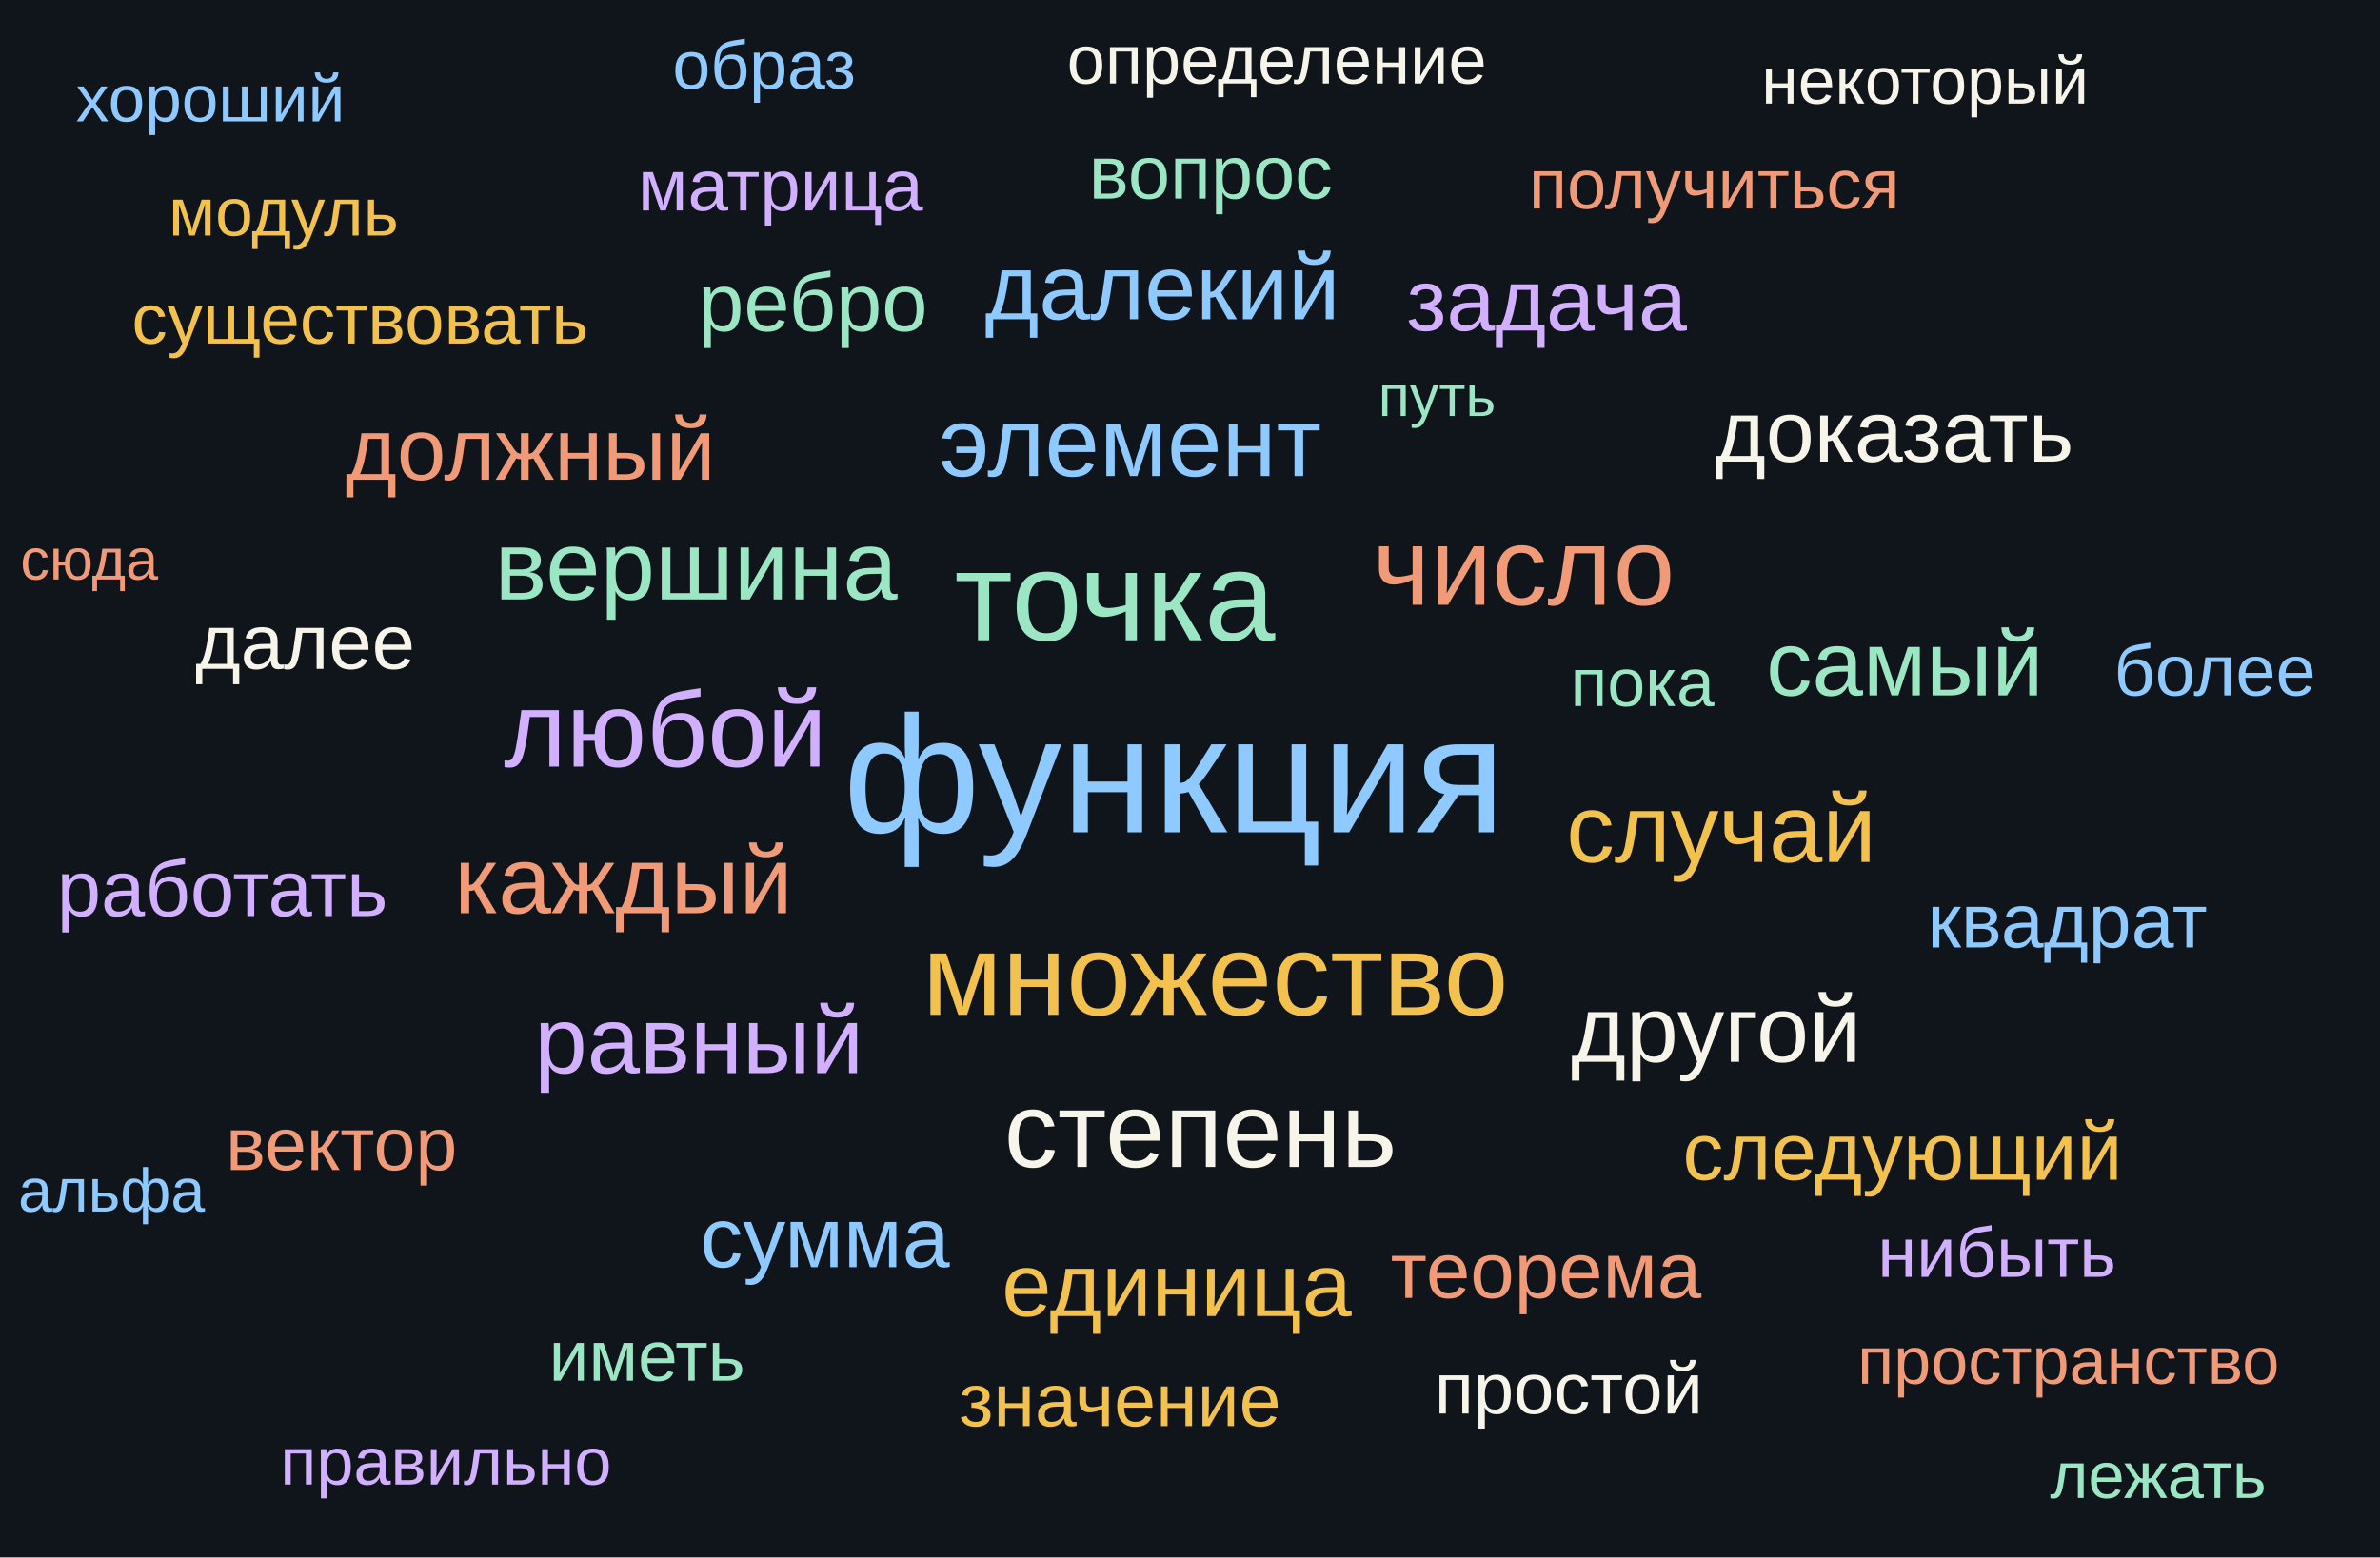
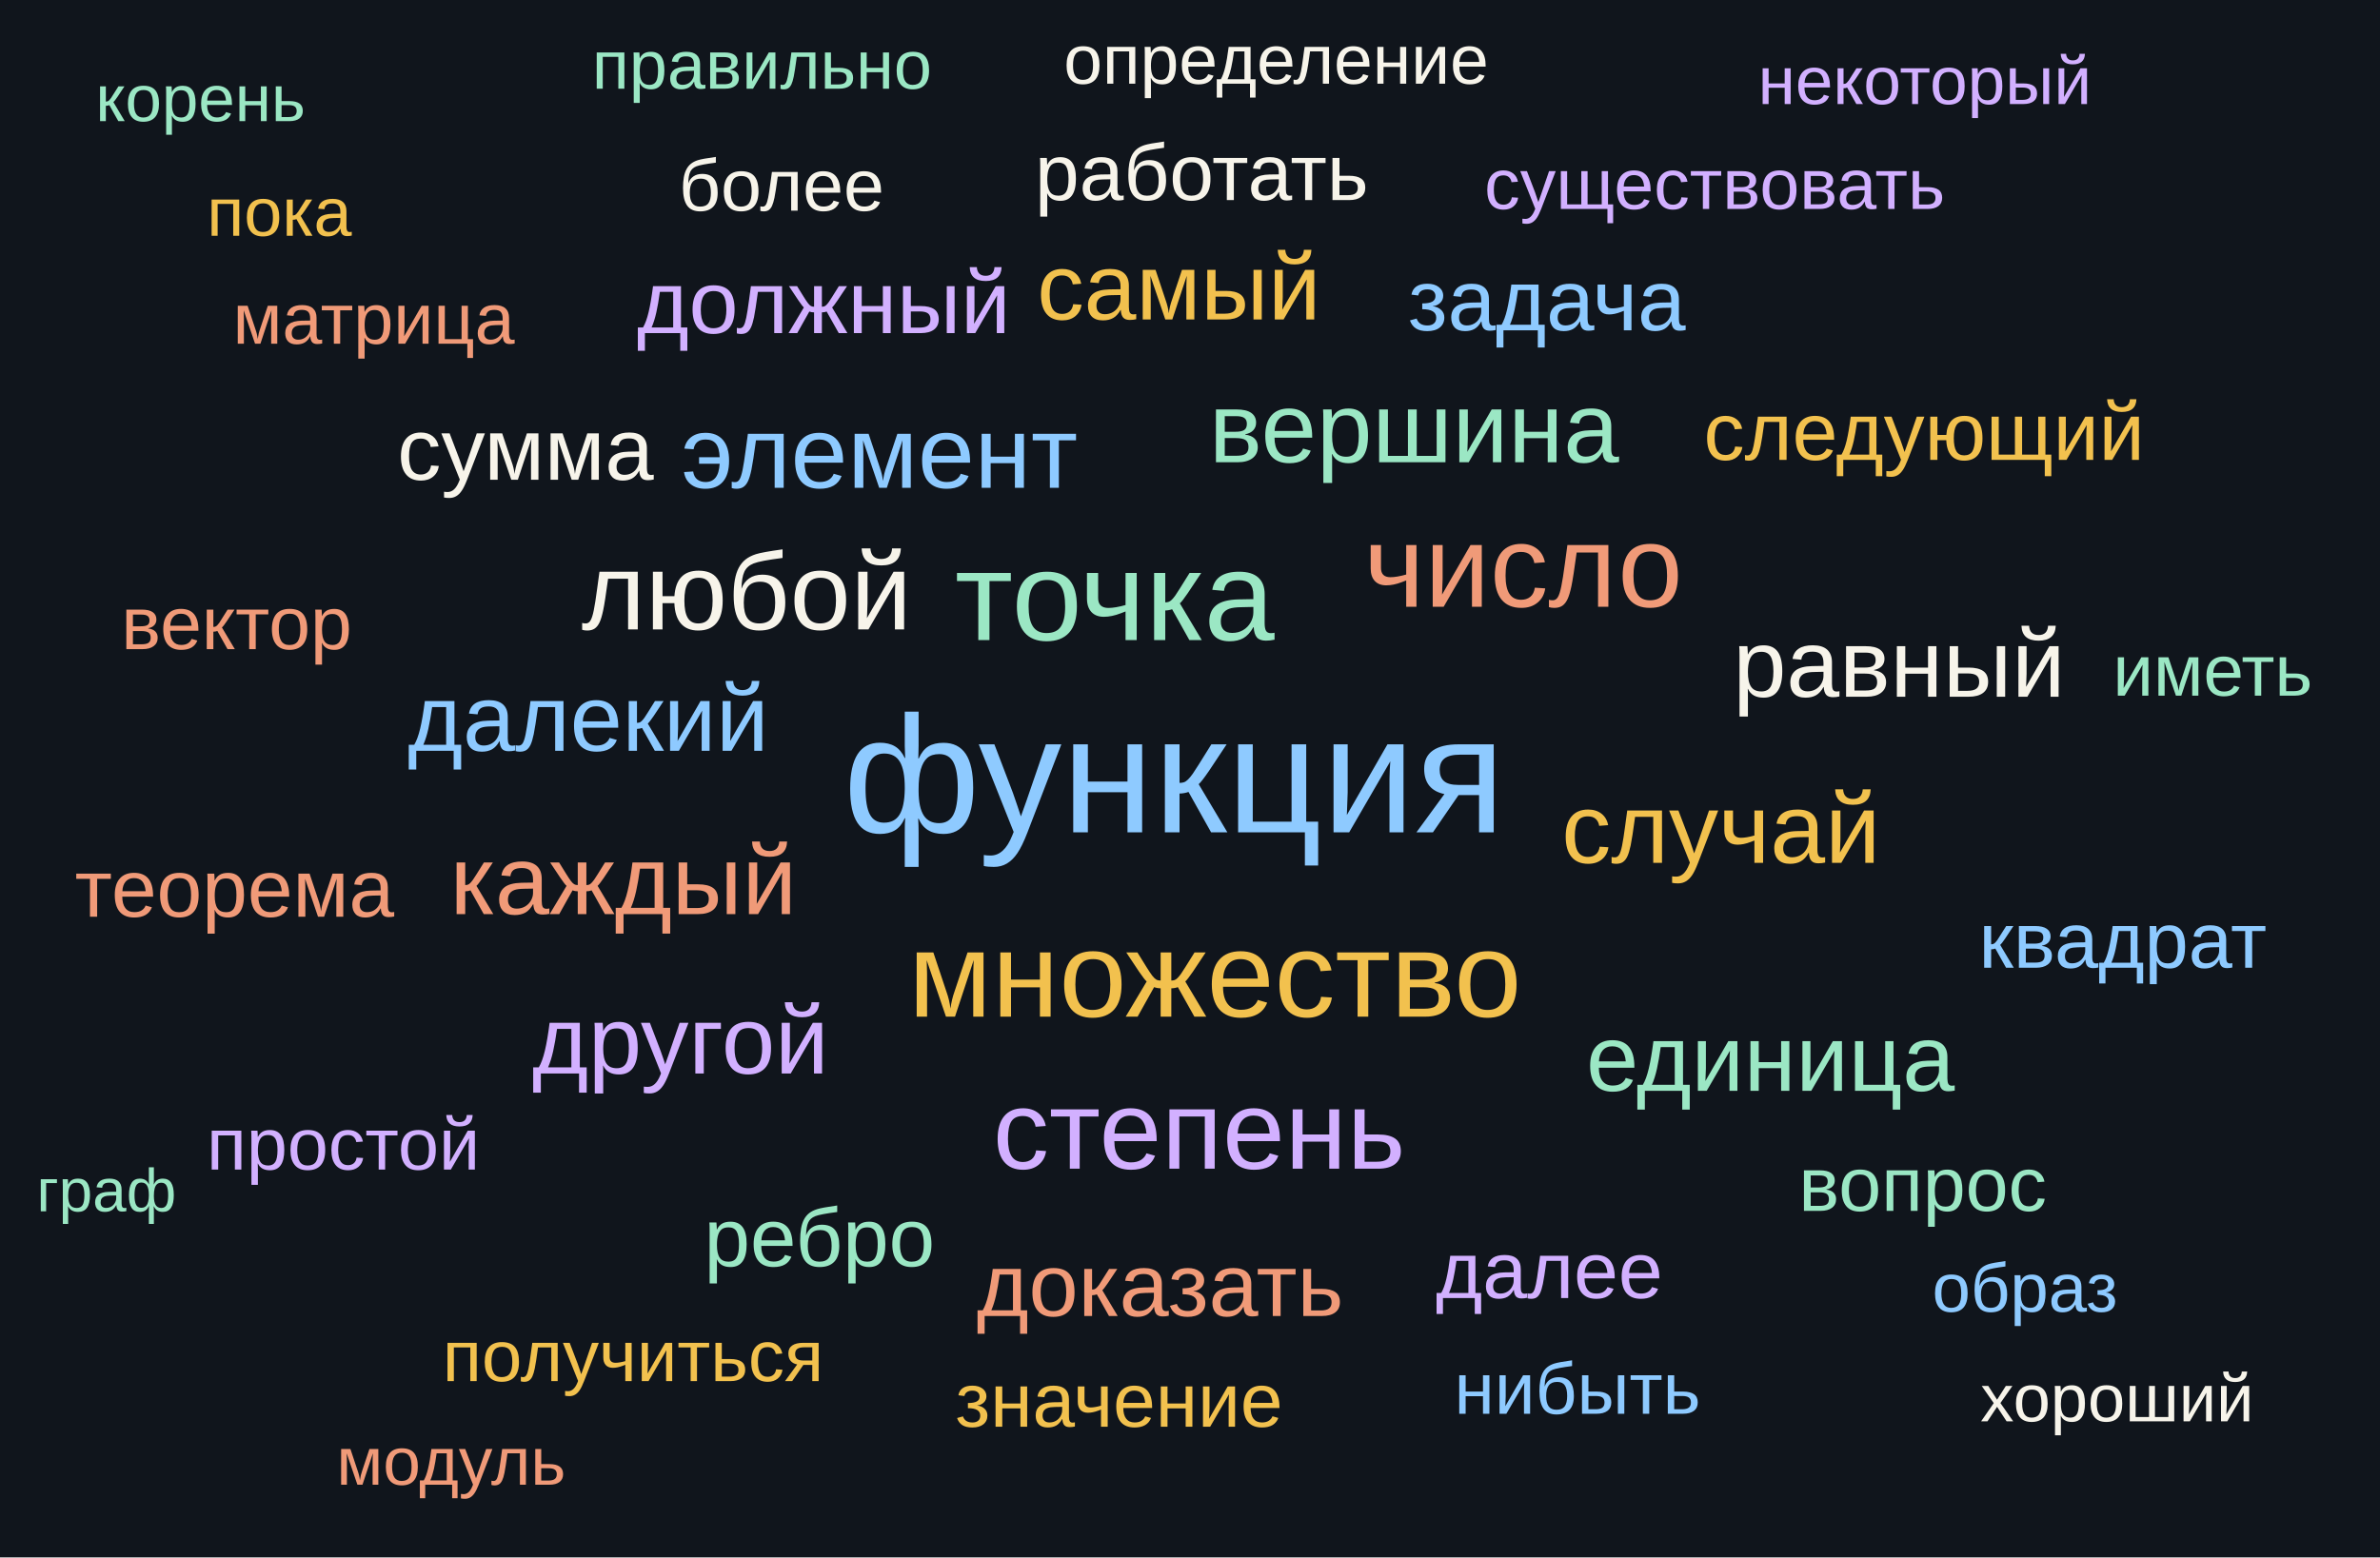
<svg xmlns="http://www.w3.org/2000/svg" width="1100" height="720" viewBox="0 0 1100 720">
  <rect width="100%" height="100%" fill="#10151c" />
  <text x="389.7" y="384.8" fill="#8ecaff" font-size="77.0" font-family="Segoe UI, Arial, sans-serif">функция</text>
-   <text x="441.1" y="296.0" fill="#9be7c4" font-size="58.9" font-family="Segoe UI, Arial, sans-serif">точка</text>
-   <text x="426.3" y="469.2" fill="#f2c14e" font-size="53.7" font-family="Segoe UI, Arial, sans-serif">множество</text>
-   <text x="634.3" y="279.6" fill="#f09a78" font-size="51.2" font-family="Segoe UI, Arial, sans-serif">число</text>
-   <text x="232.9" y="354.4" fill="#d2b0ff" font-size="49.4" font-family="Segoe UI, Arial, sans-serif">любой</text>
-   <text x="464.1" y="539.5" fill="#f7f4ea" font-size="49.4" font-family="Segoe UI, Arial, sans-serif">степень</text>
-   <text x="434.1" y="220.1" fill="#8ecaff" font-size="45.5" font-family="Segoe UI, Arial, sans-serif">элемент</text>
-   <text x="228.6" y="277.1" fill="#9be7c4" font-size="45.4" font-family="Segoe UI, Arial, sans-serif">вершина</text>
-   <text x="723.9" y="398.5" fill="#f2c14e" font-size="44.5" font-family="Segoe UI, Arial, sans-serif">случай</text>
-   <text x="210.0" y="422.2" fill="#f09a78" font-size="44.1" font-family="Segoe UI, Arial, sans-serif">каждый</text>
-   <text x="247.0" y="496.1" fill="#d2b0ff" font-size="43.8" font-family="Segoe UI, Arial, sans-serif">равный</text>
-   <text x="726.1" y="490.9" fill="#f7f4ea" font-size="43.5" font-family="Segoe UI, Arial, sans-serif">другой</text>
-   <text x="455.2" y="147.6" fill="#8ecaff" font-size="42.8" font-family="Segoe UI, Arial, sans-serif">далекий</text>
-   <text x="816.3" y="321.5" fill="#9be7c4" font-size="42.4" font-family="Segoe UI, Arial, sans-serif">самый</text>
-   <text x="463.0" y="608.4" fill="#f2c14e" font-size="41.3" font-family="Segoe UI, Arial, sans-serif">единица</text>
-   <text x="159.7" y="221.8" fill="#f09a78" font-size="40.7" font-family="Segoe UI, Arial, sans-serif">должный</text>
-   <text x="650.0" y="152.8" fill="#d2b0ff" font-size="40.4" font-family="Segoe UI, Arial, sans-serif">задача</text>
-   <text x="792.6" y="213.4" fill="#f7f4ea" font-size="40.3" font-family="Segoe UI, Arial, sans-serif">доказать</text>
-   <text x="323.6" y="585.8" fill="#8ecaff" font-size="39.5" font-family="Segoe UI, Arial, sans-serif">сумма</text>
-   <text x="322.6" y="153.0" fill="#9be7c4" font-size="38.1" font-family="Segoe UI, Arial, sans-serif">ребро</text>
-   <text x="777.7" y="545.4" fill="#f2c14e" font-size="37.7" font-family="Segoe UI, Arial, sans-serif">следующий</text>
-   <text x="642.7" y="600.0" fill="#f09a78" font-size="36.7" font-family="Segoe UI, Arial, sans-serif">теорема</text>
-   <text x="26.3" y="423.5" fill="#d2b0ff" font-size="36.6" font-family="Segoe UI, Arial, sans-serif">работать</text>
-   <text x="90.3" y="309.2" fill="#f7f4ea" font-size="35.8" font-family="Segoe UI, Arial, sans-serif">далее</text>
-   <text x="890.8" y="438.0" fill="#8ecaff" font-size="35.5" font-family="Segoe UI, Arial, sans-serif">квадрат</text>
-   <text x="503.2" y="91.8" fill="#9be7c4" font-size="34.9" font-family="Segoe UI, Arial, sans-serif">вопрос</text>
-   <text x="443.2" y="659.3" fill="#f2c14e" font-size="34.7" font-family="Segoe UI, Arial, sans-serif">значение</text>
-   <text x="104.3" y="540.9" fill="#f09a78" font-size="34.7" font-family="Segoe UI, Arial, sans-serif">вектор</text>
-   <text x="294.8" y="97.3" fill="#d2b0ff" font-size="33.6" font-family="Segoe UI, Arial, sans-serif">матрица</text>
-   <text x="663.0" y="653.5" fill="#f7f4ea" font-size="33.4" font-family="Segoe UI, Arial, sans-serif">простой</text>
-   <text x="977.0" y="321.5" fill="#8ecaff" font-size="33.3" font-family="Segoe UI, Arial, sans-serif">более</text>
-   <text x="253.7" y="638.3" fill="#9be7c4" font-size="33.0" font-family="Segoe UI, Arial, sans-serif">иметь</text>
-   <text x="60.9" y="158.8" fill="#f2c14e" font-size="32.8" font-family="Segoe UI, Arial, sans-serif">существовать</text>
-   <text x="706.6" y="96.4" fill="#f09a78" font-size="32.6" font-family="Segoe UI, Arial, sans-serif">получиться</text>
-   <text x="867.8" y="590.3" fill="#d2b0ff" font-size="32.6" font-family="Segoe UI, Arial, sans-serif">нибыть</text>
-   <text x="493.1" y="38.6" fill="#f7f4ea" font-size="31.8" font-family="Segoe UI, Arial, sans-serif">определение</text>
-   <text x="310.8" y="41.0" fill="#8ecaff" font-size="31.5" font-family="Segoe UI, Arial, sans-serif">образ</text>
-   <text x="725.8" y="326.4" fill="#9be7c4" font-size="31.5" font-family="Segoe UI, Arial, sans-serif">пока</text>
-   <text x="77.9" y="108.9" fill="#f2c14e" font-size="31.4" font-family="Segoe UI, Arial, sans-serif">модуль</text>
-   <text x="858.5" y="639.7" fill="#f09a78" font-size="30.9" font-family="Segoe UI, Arial, sans-serif">пространство</text>
-   <text x="129.5" y="686.3" fill="#d2b0ff" font-size="30.9" font-family="Segoe UI, Arial, sans-serif">правильно</text>
-   <text x="814.1" y="47.9" fill="#f7f4ea" font-size="30.7" font-family="Segoe UI, Arial, sans-serif">некоторый</text>
-   <text x="35.1" y="56.1" fill="#8ecaff" font-size="30.5" font-family="Segoe UI, Arial, sans-serif">хороший</text>
-   <text x="947.5" y="692.5" fill="#9be7c4" font-size="30.2" font-family="Segoe UI, Arial, sans-serif">лежать</text>
-   <text x="8.4" y="560.1" fill="#8ecaff" font-size="28.4" font-family="Segoe UI, Arial, sans-serif">альфа</text>
-   <text x="637.0" y="192.3" fill="#9be7c4" font-size="26.9" font-family="Segoe UI, Arial, sans-serif">путь</text>
-   <text x="9.4" y="267.9" fill="#f09a78" font-size="26.9" font-family="Segoe UI, Arial, sans-serif">сюда</text>
+   <text x="441.3" y="295.9" fill="#9be7c4" font-size="58.7" font-family="Segoe UI, Arial, sans-serif">точка</text>
+   <text x="419.8" y="470.0" fill="#f2c14e" font-size="56.2" font-family="Segoe UI, Arial, sans-serif">множество</text>
+   <text x="630.3" y="280.5" fill="#f09a78" font-size="54.0" font-family="Segoe UI, Arial, sans-serif">число</text>
+   <text x="458.9" y="540.3" fill="#d2b0ff" font-size="51.9" font-family="Segoe UI, Arial, sans-serif">степень</text>
+   <text x="268.8" y="291.0" fill="#f7f4ea" font-size="50.5" font-family="Segoe UI, Arial, sans-serif">любой</text>
+   <text x="314.9" y="225.5" fill="#8ecaff" font-size="47.2" font-family="Segoe UI, Arial, sans-serif">элемент</text>
+   <text x="558.8" y="213.7" fill="#9be7c4" font-size="46.2" font-family="Segoe UI, Arial, sans-serif">вершина</text>
+   <text x="721.7" y="398.9" fill="#f2c14e" font-size="45.8" font-family="Segoe UI, Arial, sans-serif">случай</text>
+   <text x="208.0" y="422.6" fill="#f09a78" font-size="45.2" font-family="Segoe UI, Arial, sans-serif">каждый</text>
+   <text x="246.0" y="496.3" fill="#d2b0ff" font-size="44.4" font-family="Segoe UI, Arial, sans-serif">другой</text>
+   <text x="801.0" y="322.1" fill="#f7f4ea" font-size="44.2" font-family="Segoe UI, Arial, sans-serif">равный</text>
+   <text x="188.5" y="347.1" fill="#8ecaff" font-size="43.5" font-family="Segoe UI, Arial, sans-serif">далекий</text>
+   <text x="733.1" y="504.3" fill="#9be7c4" font-size="43.5" font-family="Segoe UI, Arial, sans-serif">единица</text>
+   <text x="479.3" y="147.7" fill="#f2c14e" font-size="43.4" font-family="Segoe UI, Arial, sans-serif">самый</text>
+   <text x="451.4" y="608.4" fill="#f09a78" font-size="41.2" font-family="Segoe UI, Arial, sans-serif">доказать</text>
+   <text x="294.4" y="154.0" fill="#d2b0ff" font-size="41.1" font-family="Segoe UI, Arial, sans-serif">должный</text>
+   <text x="183.6" y="221.8" fill="#f7f4ea" font-size="40.6" font-family="Segoe UI, Arial, sans-serif">сумма</text>
+   <text x="650.7" y="152.7" fill="#8ecaff" font-size="40.0" font-family="Segoe UI, Arial, sans-serif">задача</text>
+   <text x="325.4" y="585.4" fill="#9be7c4" font-size="38.3" font-family="Segoe UI, Arial, sans-serif">ребро</text>
+   <text x="787.4" y="212.6" fill="#f2c14e" font-size="37.8" font-family="Segoe UI, Arial, sans-serif">следующий</text>
+   <text x="34.6" y="423.8" fill="#f09a78" font-size="37.7" font-family="Segoe UI, Arial, sans-serif">теорема</text>
+   <text x="663.6" y="600.1" fill="#d2b0ff" font-size="37.0" font-family="Segoe UI, Arial, sans-serif">далее</text>
+   <text x="478.3" y="92.5" fill="#f7f4ea" font-size="36.9" font-family="Segoe UI, Arial, sans-serif">работать</text>
+   <text x="914.6" y="447.4" fill="#8ecaff" font-size="36.5" font-family="Segoe UI, Arial, sans-serif">квадрат</text>
+   <text x="831.3" y="559.8" fill="#9be7c4" font-size="35.5" font-family="Segoe UI, Arial, sans-serif">вопрос</text>
+   <text x="441.5" y="659.6" fill="#f2c14e" font-size="35.3" font-family="Segoe UI, Arial, sans-serif">значение</text>
+   <text x="56.0" y="300.1" fill="#f09a78" font-size="34.6" font-family="Segoe UI, Arial, sans-serif">вектор</text>
+   <text x="95.5" y="540.7" fill="#d2b0ff" font-size="34.0" font-family="Segoe UI, Arial, sans-serif">простой</text>
+   <text x="313.7" y="97.4" fill="#f7f4ea" font-size="33.9" font-family="Segoe UI, Arial, sans-serif">более</text>
+   <text x="672.1" y="653.6" fill="#8ecaff" font-size="33.7" font-family="Segoe UI, Arial, sans-serif">нибыть</text>
+   <text x="976.5" y="321.6" fill="#9be7c4" font-size="33.6" font-family="Segoe UI, Arial, sans-serif">иметь</text>
+   <text x="204.5" y="638.5" fill="#f2c14e" font-size="33.5" font-family="Segoe UI, Arial, sans-serif">получиться</text>
+   <text x="107.6" y="158.9" fill="#f09a78" font-size="33.2" font-family="Segoe UI, Arial, sans-serif">матрица</text>
+   <text x="686.0" y="96.6" fill="#d2b0ff" font-size="33.1" font-family="Segoe UI, Arial, sans-serif">существовать</text>
+   <text x="491.6" y="38.7" fill="#f7f4ea" font-size="32.2" font-family="Segoe UI, Arial, sans-serif">определение</text>
+   <text x="893.0" y="606.4" fill="#8ecaff" font-size="31.9" font-family="Segoe UI, Arial, sans-serif">образ</text>
+   <text x="273.6" y="41.0" fill="#9be7c4" font-size="31.7" font-family="Segoe UI, Arial, sans-serif">правильно</text>
+   <text x="95.6" y="109.0" fill="#f2c14e" font-size="31.7" font-family="Segoe UI, Arial, sans-serif">пока</text>
+   <text x="155.5" y="686.4" fill="#f09a78" font-size="31.3" font-family="Segoe UI, Arial, sans-serif">модуль</text>
+   <text x="812.5" y="48.1" fill="#d2b0ff" font-size="31.3" font-family="Segoe UI, Arial, sans-serif">некоторый</text>
+   <text x="915.3" y="657.1" fill="#f7f4ea" font-size="31.0" font-family="Segoe UI, Arial, sans-serif">хороший</text>
+   <text x="44.2" y="56.0" fill="#9be7c4" font-size="30.4" font-family="Segoe UI, Arial, sans-serif">корень</text>
+   <text x="16.9" y="560.0" fill="#9be7c4" font-size="28.1" font-family="Segoe UI, Arial, sans-serif">граф</text>
</svg>
